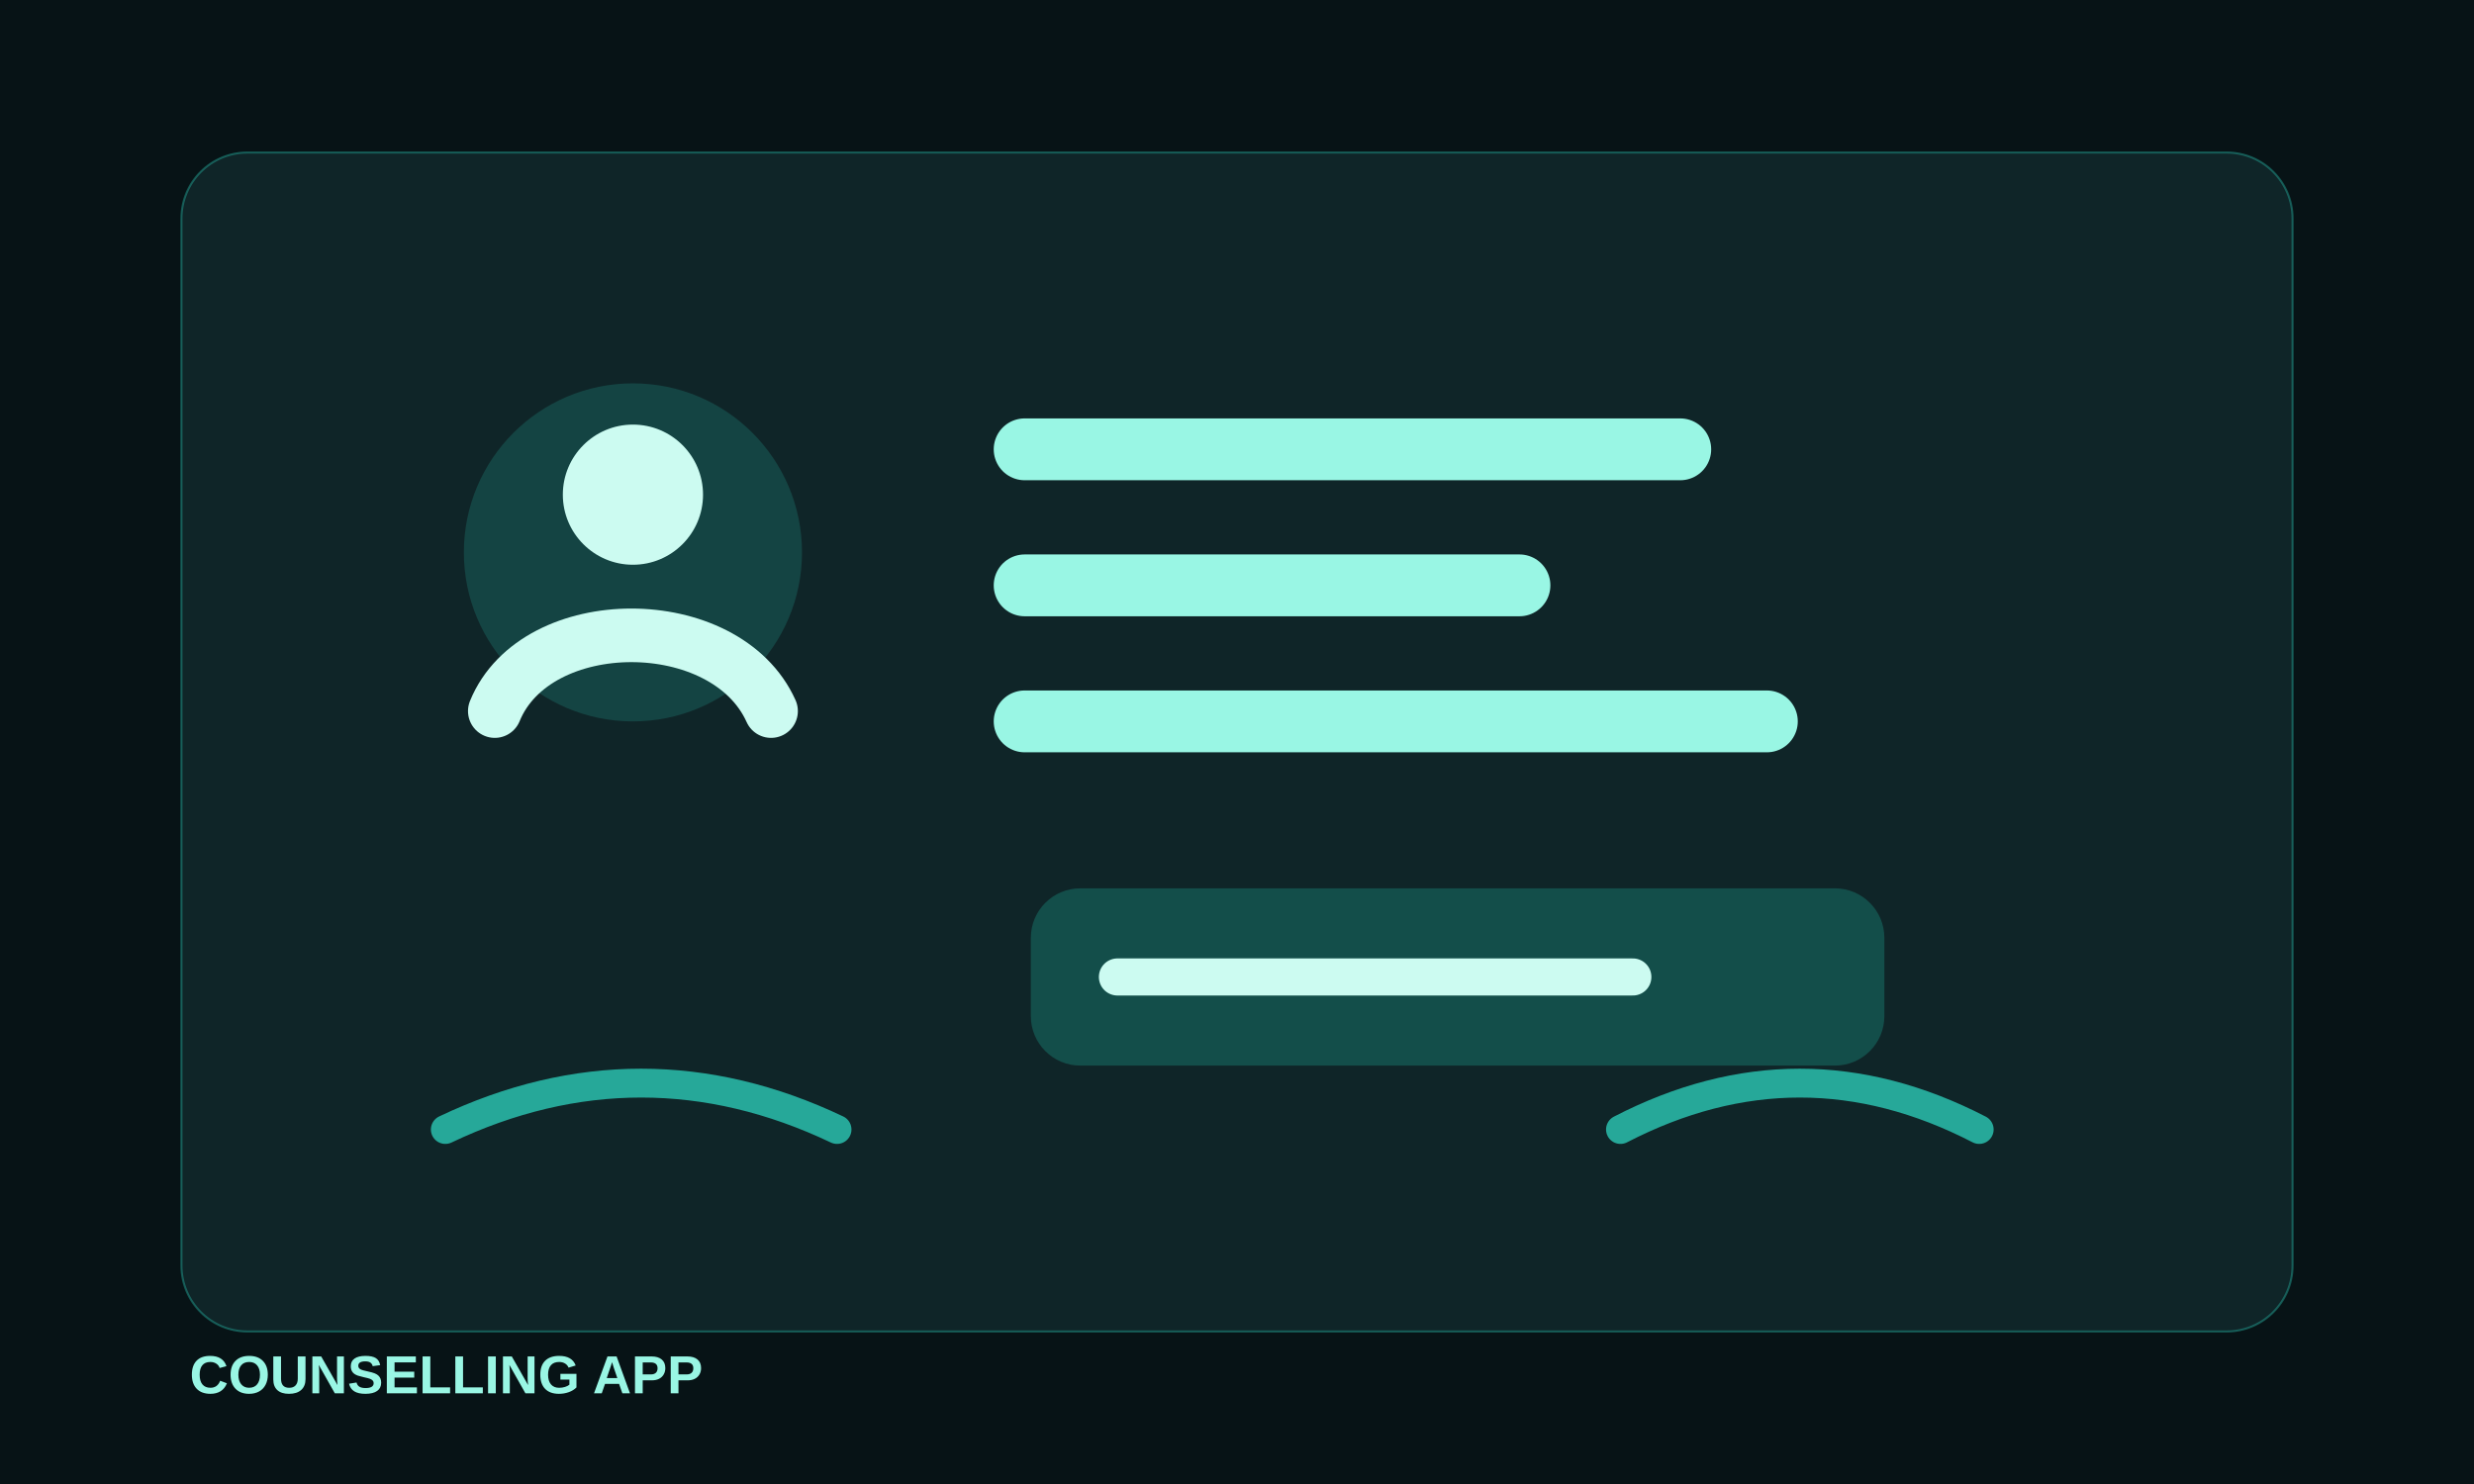
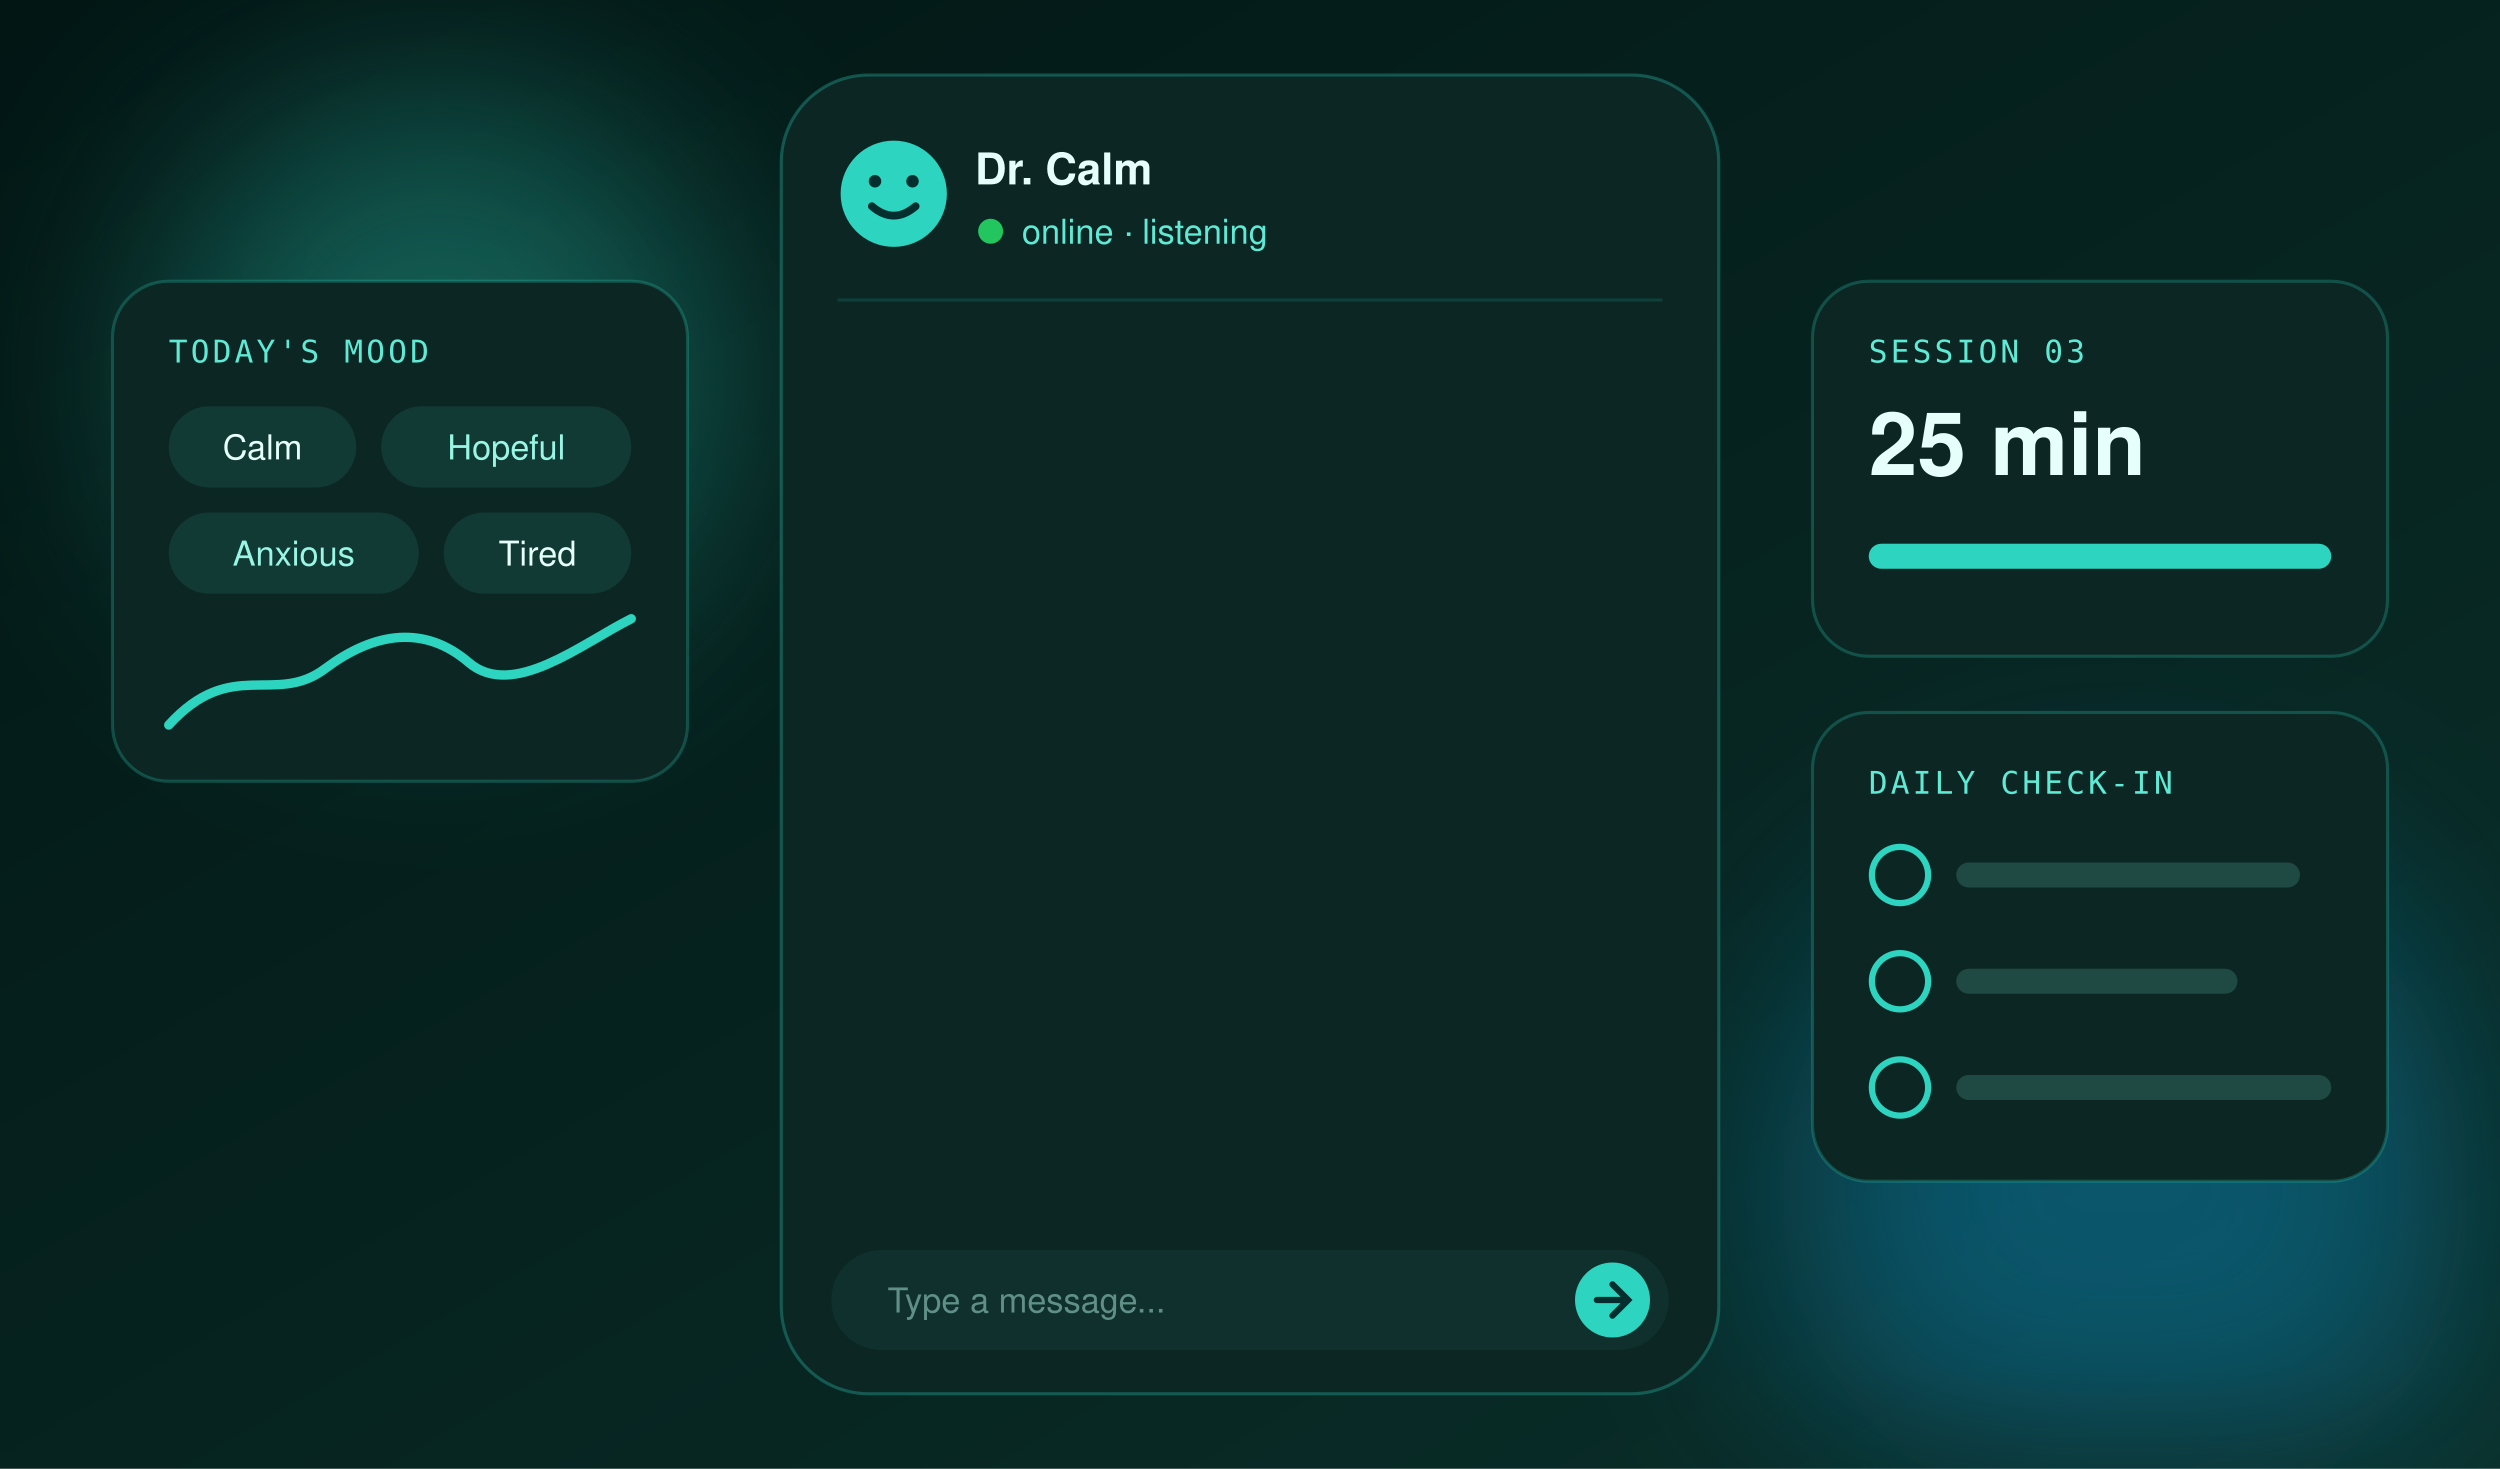
- <svg xmlns="http://www.w3.org/2000/svg" width="1200" height="720" viewBox="0 0 1200 720" fill="none">
-   <rect width="1200" height="720" fill="#071316" />
-   <rect x="88" y="74" width="1024" height="572" rx="32" fill="#0f2528" stroke="#2dd4bf" stroke-opacity=".35" />
-   <circle cx="307" cy="268" r="82" fill="#2dd4bf" fill-opacity=".18" />
-   <circle cx="307" cy="240" r="34" fill="#ccfbf1" />
-   <path d="M240 345c20-49 112-49 134 0" stroke="#ccfbf1" stroke-width="26" stroke-linecap="round" />
-   <path d="M497 218h318M497 284h240M497 350h360" stroke="#99f6e4" stroke-width="30" stroke-linecap="round" />
-   <rect x="500" y="431" width="414" height="86" rx="24" fill="#134e4a" />
-   <path d="M542 474h250" stroke="#ccfbf1" stroke-width="18" stroke-linecap="round" />
-   <path d="M216 548c63-30 127-30 190 0M786 548c58-30 116-30 174 0" stroke="#2dd4bf" stroke-width="14" stroke-linecap="round" opacity=".75" />
-   <text x="92" y="676" fill="#99f6e4" font-family="Arial, sans-serif" font-size="26" font-weight="700">COUNSELLING APP</text>
+ <svg xmlns="http://www.w3.org/2000/svg" viewBox="0 0 800 470" width="800" height="470">
+   <defs>
+     <linearGradient id="bg" x1="0" y1="0" x2="1" y2="1">
+       <stop offset="0" stop-color="#021614" />
+       <stop offset="1" stop-color="#0a2f2a" />
+     </linearGradient>
+     <filter id="blur" x="-50%" y="-50%" width="200%" height="200%">
+       <feGaussianBlur stdDeviation="34" />
+     </filter>
+   </defs>
+   <style>
+     .f{font-family:'Segoe UI',Helvetica,Arial,sans-serif}
+     .m{font-family:Consolas,Menlo,monospace}
+     .pop{opacity:0;animation:pop 9s ease-out infinite both}
+     @keyframes pop{0%,3%{opacity:0;transform:translateY(12px)}9%,88%{opacity:1;transform:translateY(0)}95%,100%{opacity:0;transform:translateY(0)}}
+     .float{animation:float 7s ease-in-out infinite alternate}
+     @keyframes float{from{transform:translate(0,0)}to{transform:translate(40px,-30px)}}
+     .breathe{transform-box:fill-box;transform-origin:center;animation:breathe 5s ease-in-out infinite}
+     @keyframes breathe{0%,100%{transform:scale(.6)}45%,55%{transform:scale(1)}}
+     .pulse{animation:pulse 1.6s ease-in-out infinite}
+     @keyframes pulse{0%,100%{opacity:1}50%{opacity:.3}}
+     .fill{transform-box:fill-box;transform-origin:left;animation:fill 9s ease-in-out infinite}
+     @keyframes fill{0%{transform:scaleX(.05)}80%,100%{transform:scaleX(1)}}
+     .chip{animation:chip 6s ease-in-out infinite}
+     @keyframes chip{0%,40%{fill:#123a35}50%,90%{fill:#2dd4bf}100%{fill:#123a35}}
+     .draw{stroke-dasharray:200;animation:draw 6s ease-out infinite}
+     @keyframes draw{0%{stroke-dashoffset:200}60%,100%{stroke-dashoffset:0}}
+   </style>
+   <rect width="800" height="470" fill="url(#bg)" />
+   <g filter="url(#blur)" opacity="0.35">
+     <circle class="float" cx="140" cy="120" r="90" fill="#2dd4bf" />
+     <circle class="float" cx="680" cy="380" r="110" fill="#0ea5e9" style="animation-delay:-3s" />
+   </g>
+   <rect x="36" y="90" width="184" height="160" rx="18" fill="#0b2623" stroke="#2dd4bf" stroke-opacity="0.25" />
+   <text x="54" y="116" class="m" font-size="10" fill="#5eead4" letter-spacing="1">TODAY'S MOOD</text>
+   <rect class="chip" x="54" y="130" width="60" height="26" rx="13" fill="#123a35" />
+   <text x="84" y="147" class="f" font-size="11" fill="#e6fffa" text-anchor="middle">Calm</text>
+   <rect x="122" y="130" width="80" height="26" rx="13" fill="#123a35" />
+   <text x="162" y="147" class="f" font-size="11" fill="#99f6e4" text-anchor="middle">Hopeful</text>
+   <rect x="54" y="164" width="80" height="26" rx="13" fill="#123a35" />
+   <text x="94" y="181" class="f" font-size="11" fill="#99f6e4" text-anchor="middle">Anxious</text>
+   <rect class="chip" x="142" y="164" width="60" height="26" rx="13" fill="#123a35" style="animation-delay:-3s" />
+   <text x="172" y="181" class="f" font-size="11" fill="#e6fffa" text-anchor="middle">Tired</text>
+   <path class="draw" d="M54 232 C74 210 88 226 104 214 S136 200 150 212 S186 206 202 198" fill="none" stroke="#2dd4bf" stroke-width="3" stroke-linecap="round" />
+   <rect x="250" y="24" width="300" height="422" rx="28" fill="#0b2623" stroke="#2dd4bf" stroke-opacity="0.3" />
+   <circle cx="286" cy="62" r="17" fill="#2dd4bf" />
+   <path d="M279 66 Q286 72 293 66" stroke="#042f2e" stroke-width="2.5" fill="none" stroke-linecap="round" />
+   <circle cx="280" cy="58" r="2" fill="#042f2e" />
+   <circle cx="292" cy="58" r="2" fill="#042f2e" />
+   <text x="312" y="59" class="f" font-size="14" font-weight="700" fill="#e6fffa">Dr. Calm</text>
+   <circle class="pulse" cx="317" cy="74" r="4" fill="#22c55e" />
+   <text x="327" y="78" class="f" font-size="11" fill="#5eead4">online · listening</text>
+   <line x1="268" y1="96" x2="532" y2="96" stroke="#2dd4bf" stroke-opacity="0.15" />
+   <g class="pop">
+     <rect x="270" y="110" width="206" height="36" rx="14" fill="#123a35" />
+     <text x="284" y="133" class="f" font-size="12" fill="#ccfbf1">Hi! How are you feeling today?</text>
+   </g>
+   <g class="pop" style="animation-delay:1s">
+     <rect x="352" y="156" width="178" height="36" rx="14" fill="#2dd4bf" />
+     <text x="366" y="179" class="f" font-size="12" fill="#042f2e">A bit stressed about exams.</text>
+   </g>
+   <g class="pop" style="animation-delay:2s">
+     <rect x="270" y="202" width="232" height="36" rx="14" fill="#123a35" />
+     <text x="284" y="225" class="f" font-size="12" fill="#ccfbf1">That's okay. Let's breathe together.</text>
+   </g>
+   <g class="pop" style="animation-delay:3s">
+     <rect x="270" y="248" width="190" height="96" rx="16" fill="#123a35" />
+     <circle class="breathe" cx="318" cy="296" r="30" fill="#2dd4bf" opacity="0.25" />
+     <circle class="breathe" cx="318" cy="296" r="18" fill="#2dd4bf" />
+     <text x="360" y="292" class="f" font-size="12" font-weight="600" fill="#ccfbf1">Breathe in...</text>
+     <text x="360" y="310" class="m" font-size="11" fill="#5eead4">4 · 7 · 8</text>
+   </g>
+   <g class="pop" style="animation-delay:4.2s">
+     <rect x="384" y="354" width="146" height="34" rx="14" fill="#2dd4bf" />
+     <text x="398" y="376" class="f" font-size="12" fill="#042f2e">Thanks, that helps!</text>
+   </g>
+   <rect x="266" y="400" width="268" height="32" rx="16" fill="#0f302c" />
+   <text x="284" y="420" class="f" font-size="11" fill="#5f8f88">Type a message...</text>
+   <circle cx="516" cy="416" r="12" fill="#2dd4bf" />
+   <path d="M511 416 H520 M516 411 L521 416 L516 421" stroke="#042f2e" stroke-width="2" fill="none" stroke-linecap="round" />
+   <rect x="580" y="90" width="184" height="120" rx="18" fill="#0b2623" stroke="#2dd4bf" stroke-opacity="0.25" />
+   <text x="598" y="116" class="m" font-size="10" fill="#5eead4" letter-spacing="1">SESSION 03</text>
+   <text x="598" y="152" class="f" font-size="28" font-weight="800" fill="#e6fffa">25 min</text>
+   <rect x="598" y="174" width="148" height="8" rx="4" fill="#123a35" />
+   <rect class="fill" x="598" y="174" width="148" height="8" rx="4" fill="#2dd4bf" />
+   <rect x="580" y="228" width="184" height="150" rx="18" fill="#0b2623" stroke="#2dd4bf" stroke-opacity="0.25" />
+   <text x="598" y="254" class="m" font-size="10" fill="#5eead4" letter-spacing="1">DAILY CHECK-IN</text>
+   <g>
+     <circle cx="608" cy="280" r="9" fill="none" stroke="#2dd4bf" stroke-width="2" />
+     <g class="pop" style="animation-delay:1.5s">
+       <circle cx="608" cy="280" r="9" fill="#2dd4bf" />
+       <path d="M604 280 L607 283 L612 277" stroke="#042f2e" stroke-width="2" fill="none" />
+     </g>
+     <rect x="626" y="276" width="110" height="8" rx="4" fill="#1f4a44" />
+     <circle cx="608" cy="314" r="9" fill="none" stroke="#2dd4bf" stroke-width="2" />
+     <g class="pop" style="animation-delay:2.7s">
+       <circle cx="608" cy="314" r="9" fill="#2dd4bf" />
+       <path d="M604 314 L607 317 L612 311" stroke="#042f2e" stroke-width="2" fill="none" />
+     </g>
+     <rect x="626" y="310" width="90" height="8" rx="4" fill="#1f4a44" />
+     <circle cx="608" cy="348" r="9" fill="none" stroke="#2dd4bf" stroke-width="2" />
+     <g class="pop" style="animation-delay:3.9s">
+       <circle cx="608" cy="348" r="9" fill="#2dd4bf" />
+       <path d="M604 348 L607 351 L612 345" stroke="#042f2e" stroke-width="2" fill="none" />
+     </g>
+     <rect x="626" y="344" width="120" height="8" rx="4" fill="#1f4a44" />
+   </g>
</svg>
